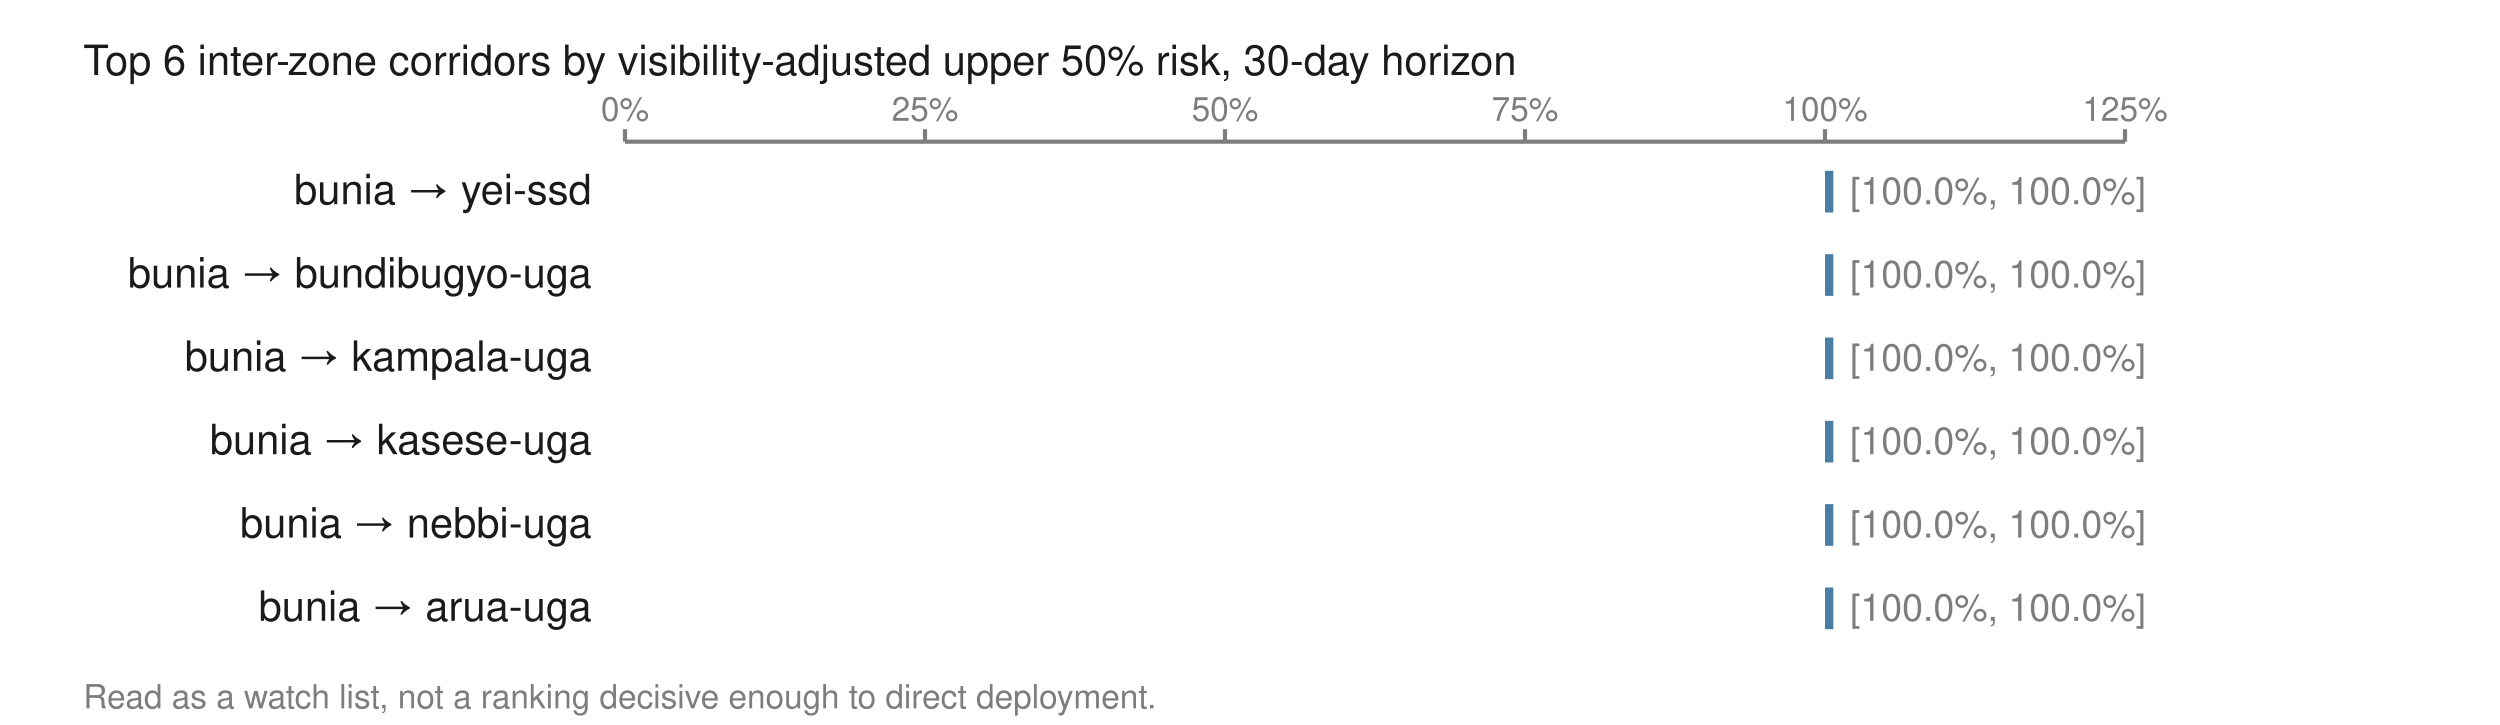
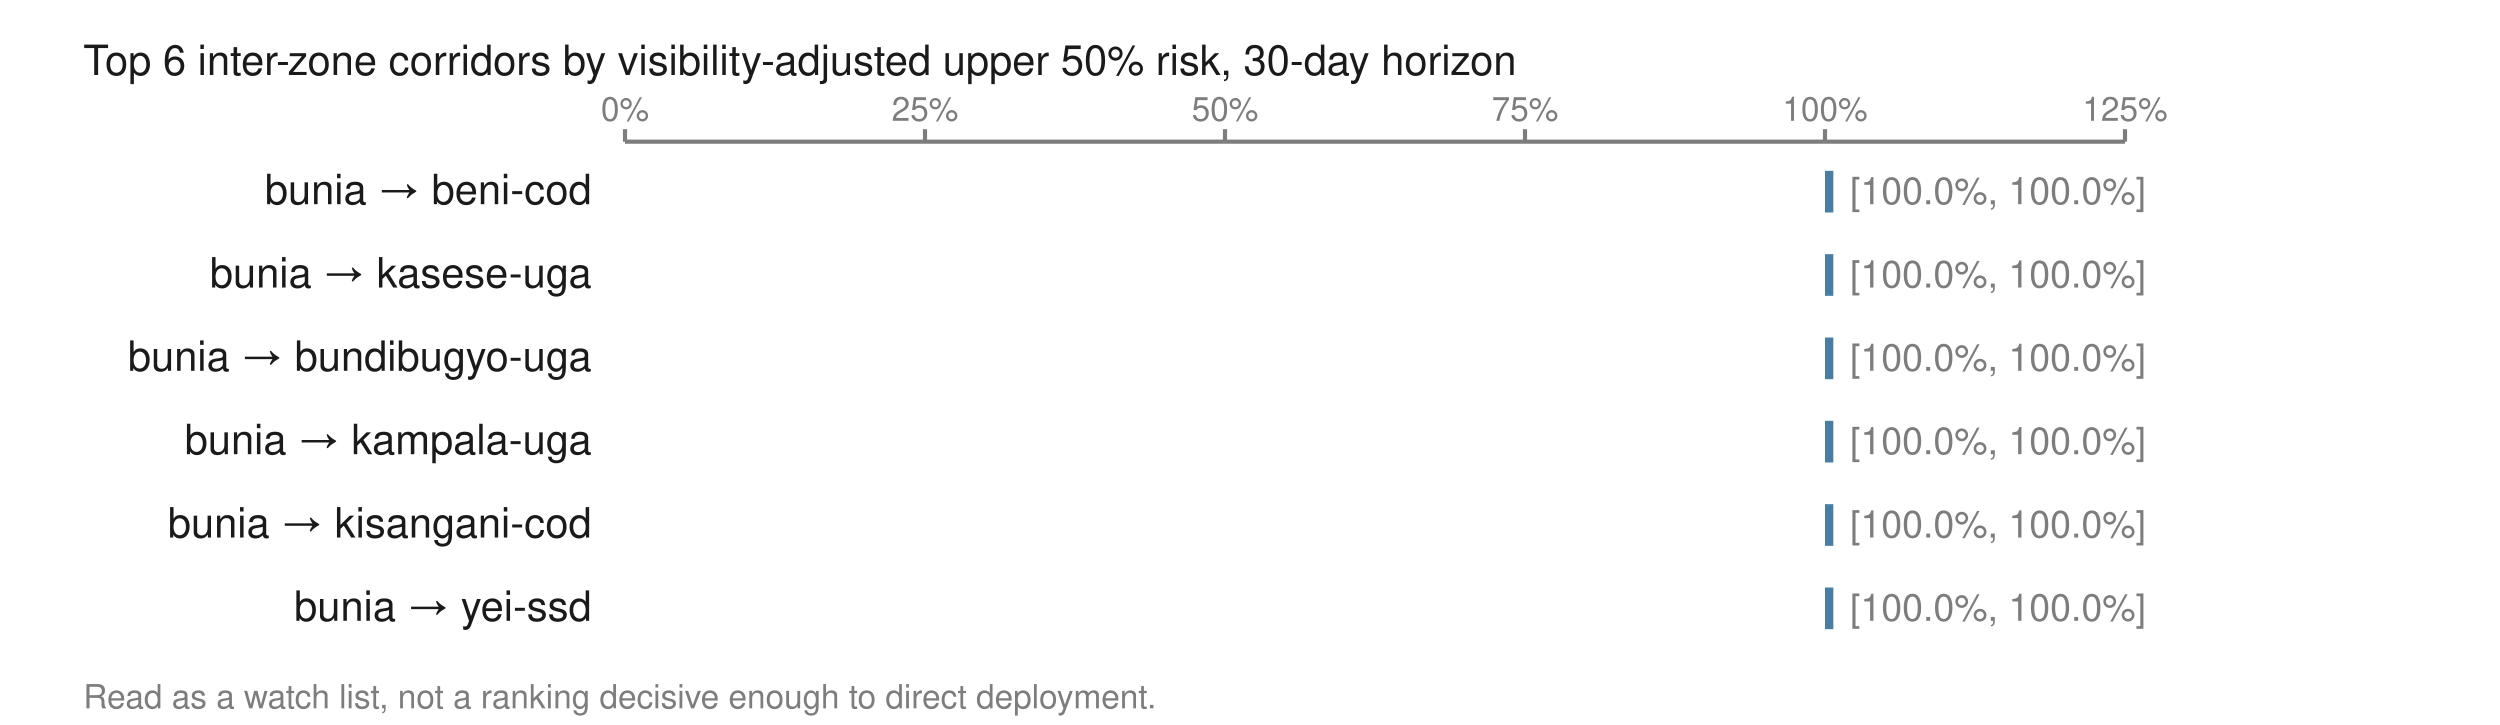
<svg xmlns="http://www.w3.org/2000/svg" viewBox="0 0 600 174" width="600" height="174" role="img" aria-labelledby="t">
  <text x="20.0" y="18.0" font-family="Helvetica,Arial,sans-serif" font-size="10" fill="#1a1a1a" font-weight="normal" text-anchor="start">Top 6 inter-zone corridors by visibility-adjusted upper 50% risk, 30-day horizon</text>
  <line x1="150.0" y1="34.0" x2="510.0" y2="34.0" stroke="#7d7d7d" stroke-width="1" />
  <line x1="150.0" y1="31.0" x2="150.0" y2="34.0" stroke="#7d7d7d" stroke-width="1" />
  <text x="150.0" y="29.0" font-family="Helvetica,Arial,sans-serif" font-size="8" fill="#7d7d7d" font-weight="normal" text-anchor="middle">0%</text>
  <line x1="222.0" y1="31.0" x2="222.0" y2="34.0" stroke="#7d7d7d" stroke-width="1" />
  <text x="222.0" y="29.0" font-family="Helvetica,Arial,sans-serif" font-size="8" fill="#7d7d7d" font-weight="normal" text-anchor="middle">25%</text>
  <line x1="294.0" y1="31.0" x2="294.0" y2="34.0" stroke="#7d7d7d" stroke-width="1" />
  <text x="294.0" y="29.0" font-family="Helvetica,Arial,sans-serif" font-size="8" fill="#7d7d7d" font-weight="normal" text-anchor="middle">50%</text>
  <line x1="366.0" y1="31.0" x2="366.0" y2="34.0" stroke="#7d7d7d" stroke-width="1" />
  <text x="366.0" y="29.0" font-family="Helvetica,Arial,sans-serif" font-size="8" fill="#7d7d7d" font-weight="normal" text-anchor="middle">75%</text>
  <line x1="438.0" y1="31.0" x2="438.0" y2="34.0" stroke="#7d7d7d" stroke-width="1" />
  <text x="438.0" y="29.0" font-family="Helvetica,Arial,sans-serif" font-size="8" fill="#7d7d7d" font-weight="normal" text-anchor="middle">100%</text>
  <line x1="510.0" y1="31.0" x2="510.0" y2="34.0" stroke="#7d7d7d" stroke-width="1" />
  <text x="510.0" y="29.0" font-family="Helvetica,Arial,sans-serif" font-size="8" fill="#7d7d7d" font-weight="normal" text-anchor="middle">125%</text>
-   <text x="142.0" y="49.0" font-family="Helvetica,Arial,sans-serif" font-size="10" fill="#1a1a1a" font-weight="normal" text-anchor="end">bunia → yei-ssd</text>
+   <text x="142.0" y="49.0" font-family="Helvetica,Arial,sans-serif" font-size="10" fill="#1a1a1a" font-weight="normal" text-anchor="end">bunia → beni-cod</text>
  <rect x="438.0" y="41.0" width="2.0" height="10.0" fill="#4a7da3" />
  <text x="444.0" y="49.0" font-family="Helvetica,Arial,sans-serif" font-size="9" fill="#7d7d7d" font-weight="normal" text-anchor="start">[100.0%, 100.0%]</text>
-   <text x="142.0" y="69.0" font-family="Helvetica,Arial,sans-serif" font-size="10" fill="#1a1a1a" font-weight="normal" text-anchor="end">bunia → bundibugyo-uga</text>
+   <text x="142.0" y="69.0" font-family="Helvetica,Arial,sans-serif" font-size="10" fill="#1a1a1a" font-weight="normal" text-anchor="end">bunia → kasese-uga</text>
  <rect x="438.0" y="61.0" width="2.0" height="10.0" fill="#4a7da3" />
  <text x="444.0" y="69.0" font-family="Helvetica,Arial,sans-serif" font-size="9" fill="#7d7d7d" font-weight="normal" text-anchor="start">[100.0%, 100.0%]</text>
-   <text x="142.0" y="89.0" font-family="Helvetica,Arial,sans-serif" font-size="10" fill="#1a1a1a" font-weight="normal" text-anchor="end">bunia → kampala-uga</text>
+   <text x="142.0" y="89.0" font-family="Helvetica,Arial,sans-serif" font-size="10" fill="#1a1a1a" font-weight="normal" text-anchor="end">bunia → bundibugyo-uga</text>
  <rect x="438.0" y="81.0" width="2.0" height="10.0" fill="#4a7da3" />
  <text x="444.0" y="89.0" font-family="Helvetica,Arial,sans-serif" font-size="9" fill="#7d7d7d" font-weight="normal" text-anchor="start">[100.0%, 100.0%]</text>
-   <text x="142.0" y="109.0" font-family="Helvetica,Arial,sans-serif" font-size="10" fill="#1a1a1a" font-weight="normal" text-anchor="end">bunia → kasese-uga</text>
+   <text x="142.0" y="109.0" font-family="Helvetica,Arial,sans-serif" font-size="10" fill="#1a1a1a" font-weight="normal" text-anchor="end">bunia → kampala-uga</text>
  <rect x="438.0" y="101.0" width="2.0" height="10.0" fill="#4a7da3" />
  <text x="444.0" y="109.0" font-family="Helvetica,Arial,sans-serif" font-size="9" fill="#7d7d7d" font-weight="normal" text-anchor="start">[100.0%, 100.0%]</text>
-   <text x="142.0" y="129.0" font-family="Helvetica,Arial,sans-serif" font-size="10" fill="#1a1a1a" font-weight="normal" text-anchor="end">bunia → nebbi-uga</text>
+   <text x="142.0" y="129.0" font-family="Helvetica,Arial,sans-serif" font-size="10" fill="#1a1a1a" font-weight="normal" text-anchor="end">bunia → kisangani-cod</text>
  <rect x="438.0" y="121.0" width="2.0" height="10.0" fill="#4a7da3" />
  <text x="444.0" y="129.0" font-family="Helvetica,Arial,sans-serif" font-size="9" fill="#7d7d7d" font-weight="normal" text-anchor="start">[100.0%, 100.0%]</text>
-   <text x="142.0" y="149.0" font-family="Helvetica,Arial,sans-serif" font-size="10" fill="#1a1a1a" font-weight="normal" text-anchor="end">bunia → arua-uga</text>
+   <text x="142.0" y="149.0" font-family="Helvetica,Arial,sans-serif" font-size="10" fill="#1a1a1a" font-weight="normal" text-anchor="end">bunia → yei-ssd</text>
  <rect x="438.0" y="141.0" width="2.0" height="10.0" fill="#4a7da3" />
  <text x="444.0" y="149.0" font-family="Helvetica,Arial,sans-serif" font-size="9" fill="#7d7d7d" font-weight="normal" text-anchor="start">[100.0%, 100.0%]</text>
  <text x="20.0" y="170.0" font-family="Helvetica,Arial,sans-serif" font-size="8" fill="#7d7d7d" font-weight="normal" text-anchor="start">Read as a watch list, not a ranking decisive enough to direct deployment.</text>
</svg>
